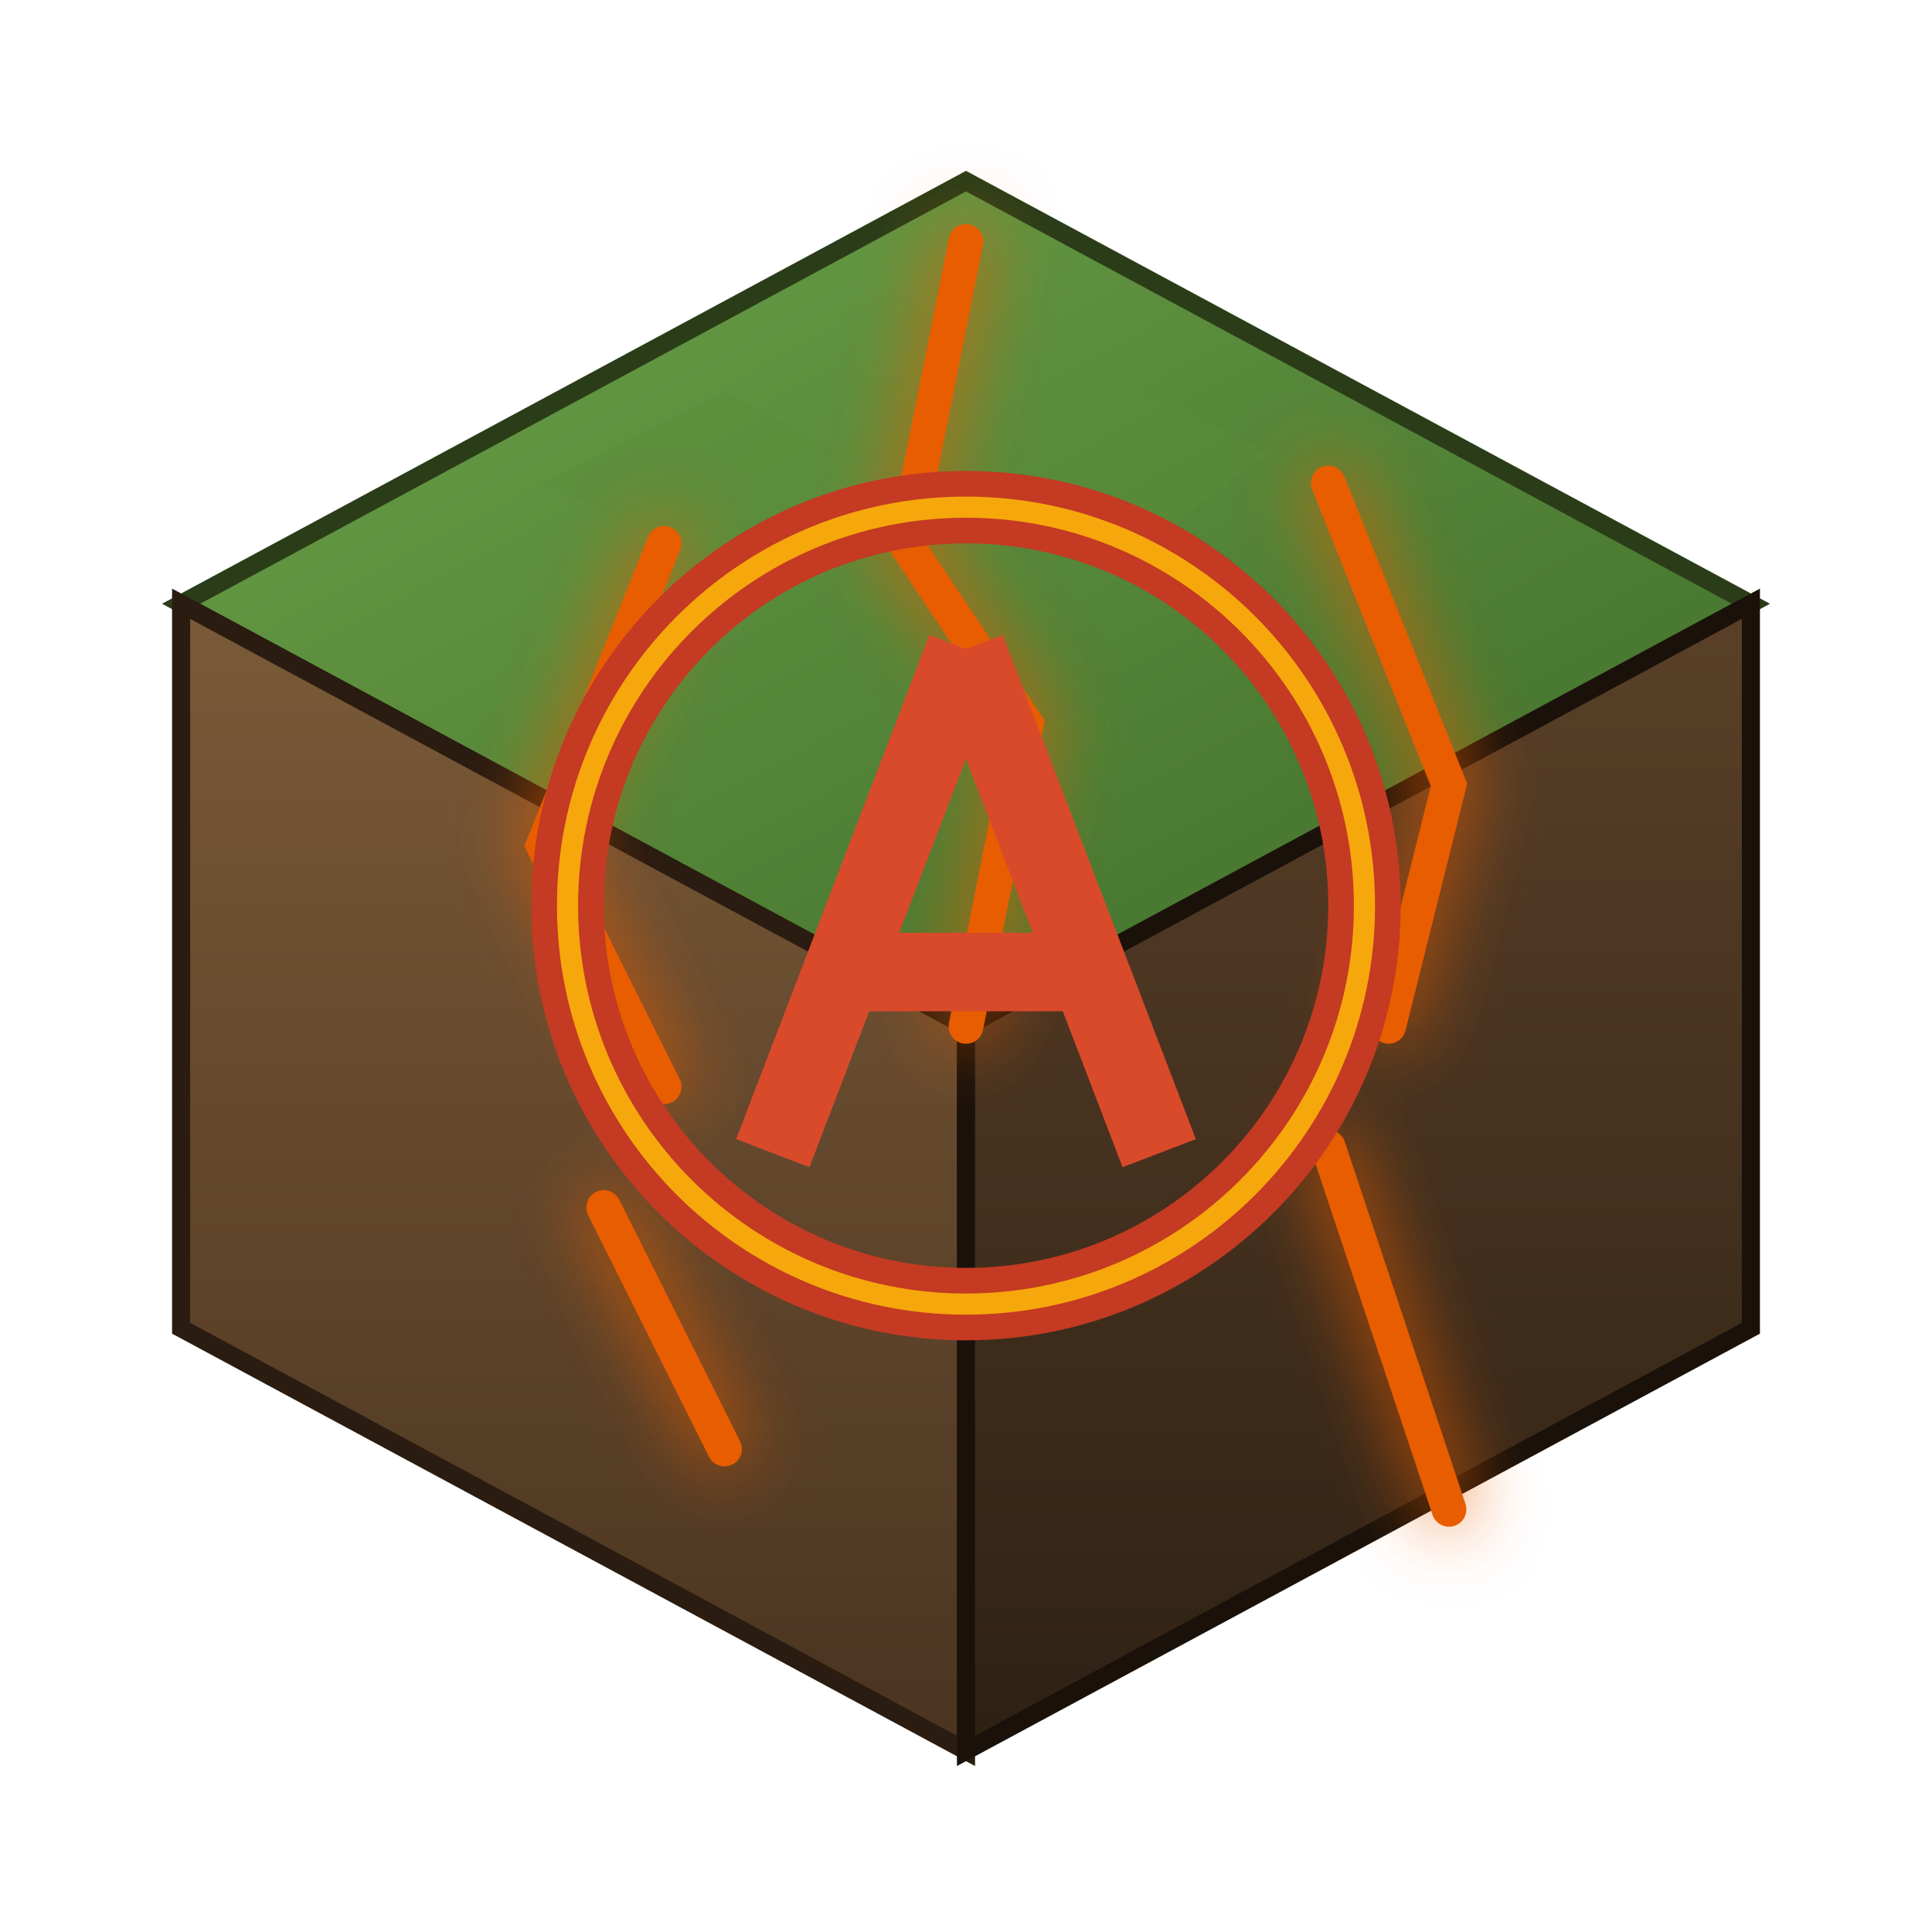
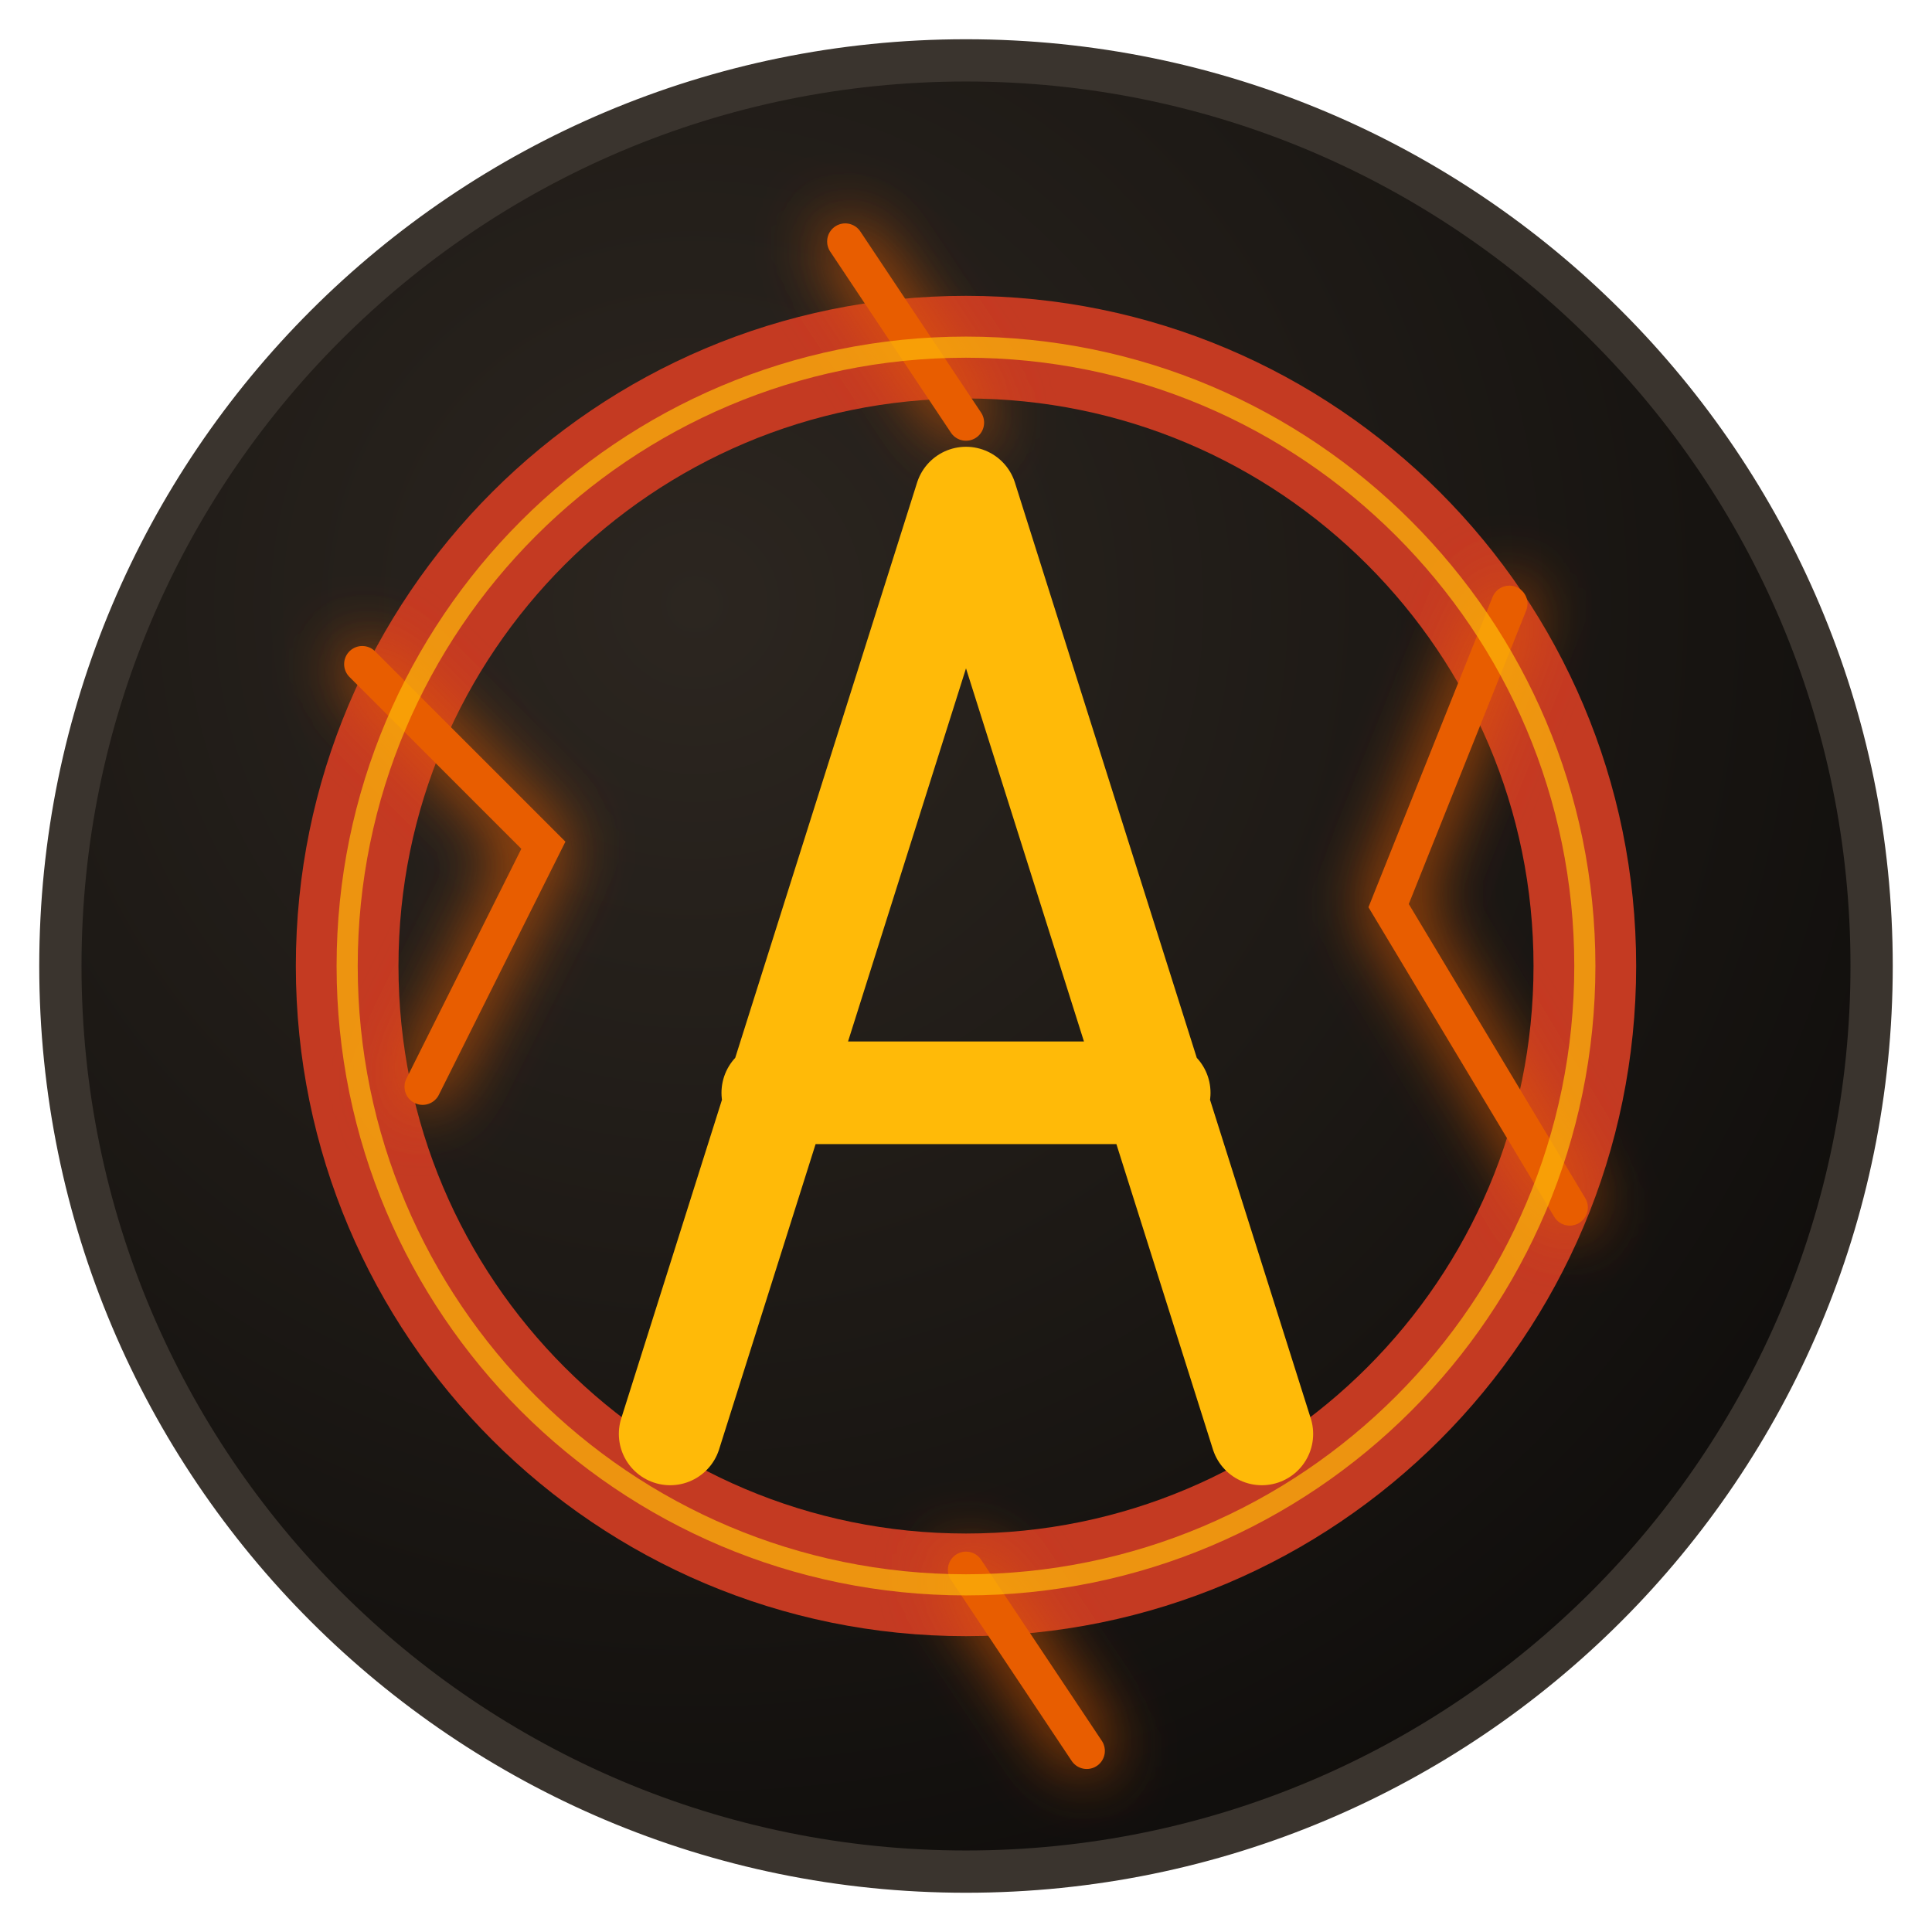
<svg xmlns="http://www.w3.org/2000/svg" viewBox="0 0 64 64" class="logo-svg" role="img" aria-label="No Rules Survival">
  <defs>
-     <linearGradient id="grass" x1="0" y1="0" x2="1" y2="1">
-       <stop offset="0" stop-color="#6ea34a" />
-       <stop offset="1" stop-color="#3d6a28" />
-     </linearGradient>
-     <linearGradient id="dirtL" x1="0" y1="0" x2="0" y2="1">
-       <stop offset="0" stop-color="#7a5a38" />
-       <stop offset="1" stop-color="#4a3420" />
-     </linearGradient>
-     <linearGradient id="dirtR" x1="0" y1="0" x2="0" y2="1">
-       <stop offset="0" stop-color="#5a4028" />
-       <stop offset="1" stop-color="#2e2114" />
-     </linearGradient>
+     <radialGradient id="ironDisc" cx="35%" cy="30%" r="75%">
+       <stop offset="0" stop-color="#2c2620" />
+       <stop offset="1" stop-color="#100e0c" />
+     </radialGradient>
    <filter id="emberGlow" x="-40%" y="-40%" width="180%" height="180%">
-       <feGaussianBlur stdDeviation="1.2" result="b" />
+       <feGaussianBlur stdDeviation="1.1" result="b" />
      <feMerge>
        <feMergeNode in="b" />
        <feMergeNode in="SourceGraphic" />
      </feMerge>
    </filter>
  </defs>
-   <polygon class="cube-top" points="32,6 58,20 32,34 6,20" fill="url(#grass)" stroke="#2a3d18" stroke-width="0.6" />
-   <polygon class="cube-left" points="6,20 32,34 32,58 6,44" fill="url(#dirtL)" stroke="#2a1c10" stroke-width="0.6" />
-   <polygon class="cube-right" points="58,20 32,34 32,58 58,44" fill="url(#dirtR)" stroke="#1a120a" stroke-width="0.6" />
-   <path fill="#5b8c3a" opacity=".45" d="M18 16 L24 13 L28 15 L22 18 Z M36 12 L42 15 L38 18 L32 15 Z" />
-   <g class="ember-vein" fill="none" stroke="#e85d04" stroke-width="1.15" stroke-linecap="round" filter="url(#emberGlow)">
-     <path d="M32 8 L30 18 L34 24 L32 34" />
-     <path d="M22 18 L18 28 L22 36" />
-     <path d="M44 16 L48 26 L46 34" />
-     <path d="M20 40 L24 48" />
-     <path d="M44 38 L48 50" />
+   <circle cx="32" cy="32" r="30" fill="url(#ironDisc)" stroke="#3a342e" stroke-width="1.4" />
+   <circle class="a-ring" cx="32" cy="32" r="20.5" fill="none" stroke="#c43a22" stroke-width="3.4" />
+   <g class="ember-vein" fill="none" stroke="#e85d04" stroke-width="1.2" stroke-linecap="round" filter="url(#emberGlow)">
+     <path d="M12 22 L18 28 L14 36" />
+     <path d="M50 20 L46 30 L52 40" />
+     <path d="M28 8 L32 14" />
+     <path d="M32 52 L36 58" />
  </g>
-   <g transform="translate(32 30)" fill="none" stroke="#8b1e16" stroke-width="2.4" stroke-linejoin="round">
-     <circle class="a-ring" r="13.2" stroke="#c43a22" />
-     <path class="a-letter" d="M0 -8.5 L-6.4 8.2 M0 -8.5 L6.4 8.2 M-3.6 2.2 H3.6" stroke="#d94a2a" stroke-width="2.6" />
-   </g>
-   <g class="ember-vein" transform="translate(32 30)" fill="none" stroke="#ffba08" stroke-width="0.7" opacity=".85">
-     <circle r="13.2" />
-   </g>
+   <path class="a-letter" d="M32 16.5 L22.2 47.5 M32 16.5 L41.8 47.5 M25.6 36.2 H38.4" fill="none" stroke="#ffba08" stroke-width="3.4" stroke-linejoin="round" stroke-linecap="round" />
+   <circle class="ember-vein" cx="32" cy="32" r="20.5" fill="none" stroke="#ffba08" stroke-width="0.7" opacity=".7" />
</svg>
